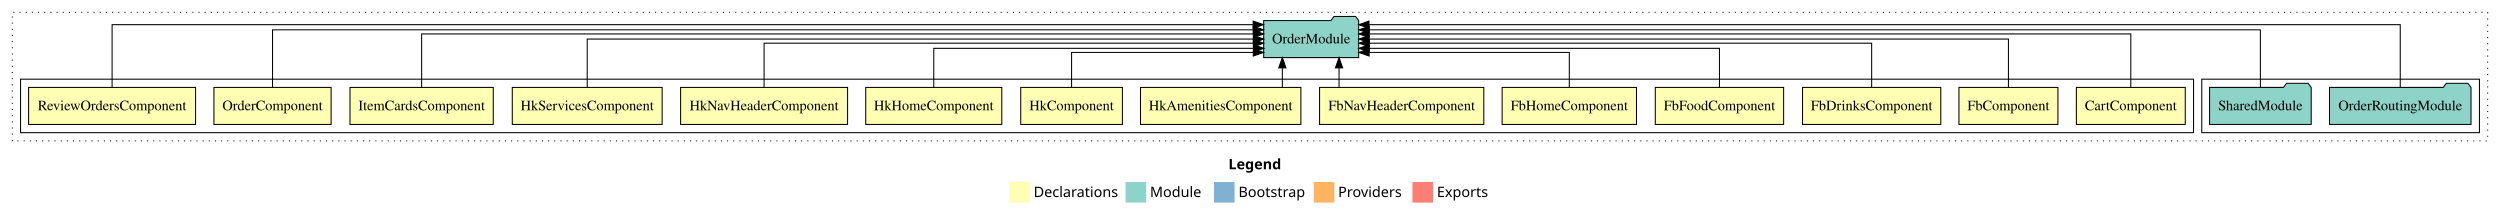
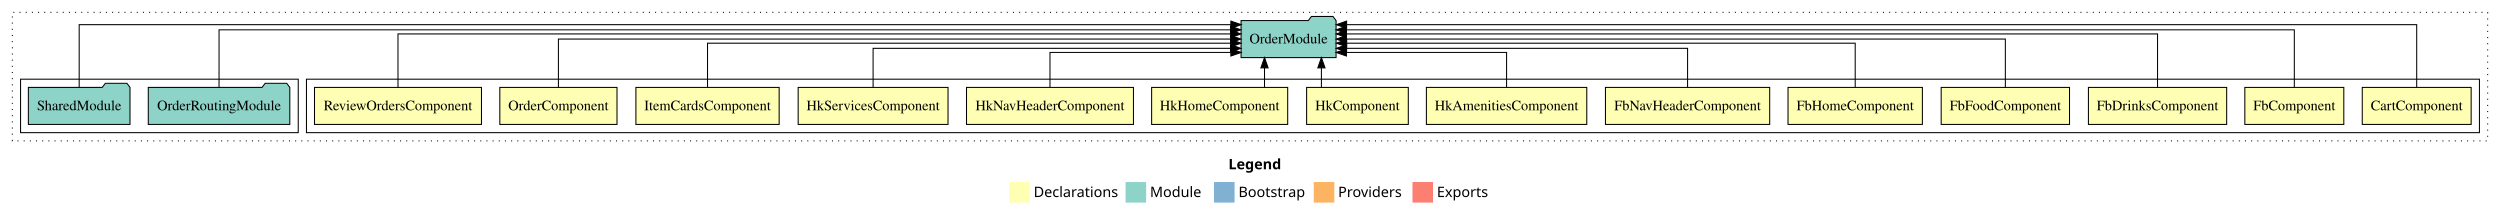
<svg xmlns="http://www.w3.org/2000/svg" width="2431pt" height="211pt" viewBox="0.00 0.00 2431.00 211.00">
  <g id="graph0" class="graph" transform="scale(1 1) rotate(0) translate(4 207)">
    <polygon fill="white" stroke="transparent" points="-4,4 -4,-207 2427,-207 2427,4 -4,4" />
    <text text-anchor="start" x="1190.51" y="-42.4" font-family="sans-serif" font-weight="bold" font-size="14.00">Legend</text>
    <polygon fill="#ffffb3" stroke="transparent" points="977.5,-10 977.5,-30 997.5,-30 997.5,-10 977.5,-10" />
    <text text-anchor="start" x="1001.13" y="-15.4" font-family="sans-serif" font-size="14.00">  Declarations</text>
    <polygon fill="#8dd3c7" stroke="transparent" points="1090.5,-10 1090.5,-30 1110.5,-30 1110.5,-10 1090.5,-10" />
    <text text-anchor="start" x="1114.23" y="-15.4" font-family="sans-serif" font-size="14.00">  Module</text>
    <polygon fill="#80b1d3" stroke="transparent" points="1176.5,-10 1176.5,-30 1196.5,-30 1196.5,-10 1176.5,-10" />
    <text text-anchor="start" x="1200.28" y="-15.4" font-family="sans-serif" font-size="14.00">  Bootstrap</text>
    <polygon fill="#fdb462" stroke="transparent" points="1273.5,-10 1273.5,-30 1293.5,-30 1293.5,-10 1273.5,-10" />
    <text text-anchor="start" x="1297.17" y="-15.4" font-family="sans-serif" font-size="14.00">  Providers</text>
    <polygon fill="#fb8072" stroke="transparent" points="1369.5,-10 1369.5,-30 1389.5,-30 1389.5,-10 1369.5,-10" />
    <text text-anchor="start" x="1393.23" y="-15.4" font-family="sans-serif" font-size="14.00">  Exports</text>
    <g id="clust1" class="cluster">
      <polygon fill="none" stroke="black" stroke-dasharray="1,5" points="8,-70 8,-195 2415,-195 2415,-70 8,-70" />
    </g>
+     <g id="clust2" class="cluster">
+       <polygon fill="none" stroke="black" points="294,-78 294,-130 2407,-130 2407,-78 294,-78" />
+     </g>
    <g id="clust17" class="cluster">
-       <polygon fill="none" stroke="black" points="2137,-78 2137,-130 2407,-130 2407,-78 2137,-78" />
-     </g>
-     <g id="clust2" class="cluster">
-       <polygon fill="none" stroke="black" points="16,-78 16,-130 2129,-130 2129,-78 16,-78" />
+       <polygon fill="none" stroke="black" points="16,-78 16,-130 286,-130 286,-78 16,-78" />
    </g>
    <g id="node1" class="node">
-       <polygon fill="#ffffb3" stroke="black" points="2120.94,-122 2015.06,-122 2015.06,-86 2120.94,-86 2120.94,-122" />
-       <text text-anchor="middle" x="2068" y="-99.8" font-family="Times,serif" font-size="14.00">CartComponent</text>
+       <polygon fill="#ffffb3" stroke="black" points="2398.94,-122 2293.06,-122 2293.06,-86 2398.94,-86 2398.94,-122" />
+       <text text-anchor="middle" x="2346" y="-99.8" font-family="Times,serif" font-size="14.00">CartComponent</text>
    </g>
    <g id="node15" class="node">
-       <polygon fill="#8dd3c7" stroke="black" points="1317.19,-187 1314.19,-191 1293.19,-191 1290.19,-187 1224.81,-187 1224.81,-151 1317.19,-151 1317.19,-187" />
-       <text text-anchor="middle" x="1271" y="-164.8" font-family="Times,serif" font-size="14.00">OrderModule</text>
+       <polygon fill="#8dd3c7" stroke="black" points="1295.19,-187 1292.19,-191 1271.19,-191 1268.19,-187 1202.81,-187 1202.81,-151 1295.19,-151 1295.19,-187" />
+       <text text-anchor="middle" x="1249" y="-164.8" font-family="Times,serif" font-size="14.00">OrderModule</text>
    </g>
    <g id="edge1" class="edge">
-       <path fill="none" stroke="black" d="M2068,-122.03C2068,-142.77 2068,-174 2068,-174 2068,-174 1327.3,-174 1327.3,-174" />
-       <polygon fill="black" stroke="black" points="1327.3,-170.5 1317.3,-174 1327.29,-177.5 1327.3,-170.5" />
+       <path fill="none" stroke="black" d="M2346,-122.32C2346,-145.66 2346,-183 2346,-183 2346,-183 1305.44,-183 1305.44,-183" />
+       <polygon fill="black" stroke="black" points="1305.44,-179.5 1295.44,-183 1305.44,-186.5 1305.44,-179.5" />
    </g>
    <g id="node2" class="node">
-       <polygon fill="#ffffb3" stroke="black" points="1997.12,-122 1900.88,-122 1900.88,-86 1997.12,-86 1997.12,-122" />
-       <text text-anchor="middle" x="1949" y="-99.8" font-family="Times,serif" font-size="14.00">FbComponent</text>
+       <polygon fill="#ffffb3" stroke="black" points="2275.12,-122 2178.88,-122 2178.88,-86 2275.12,-86 2275.12,-122" />
+       <text text-anchor="middle" x="2227" y="-99.8" font-family="Times,serif" font-size="14.00">FbComponent</text>
    </g>
    <g id="edge2" class="edge">
-       <path fill="none" stroke="black" d="M1949,-122.11C1949,-141.34 1949,-169 1949,-169 1949,-169 1327.33,-169 1327.33,-169" />
-       <polygon fill="black" stroke="black" points="1327.33,-165.5 1317.33,-169 1327.33,-172.5 1327.33,-165.5" />
+       <path fill="none" stroke="black" d="M2227,-122.29C2227,-144.21 2227,-178 2227,-178 2227,-178 1305.19,-178 1305.19,-178" />
+       <polygon fill="black" stroke="black" points="1305.19,-174.5 1295.19,-178 1305.19,-181.5 1305.19,-174.5" />
    </g>
    <g id="node3" class="node">
-       <polygon fill="#ffffb3" stroke="black" points="1883.22,-122 1748.78,-122 1748.78,-86 1883.22,-86 1883.22,-122" />
-       <text text-anchor="middle" x="1816" y="-99.8" font-family="Times,serif" font-size="14.00">FbDrinksComponent</text>
+       <polygon fill="#ffffb3" stroke="black" points="2161.22,-122 2026.78,-122 2026.78,-86 2161.22,-86 2161.22,-122" />
+       <text text-anchor="middle" x="2094" y="-99.8" font-family="Times,serif" font-size="14.00">FbDrinksComponent</text>
    </g>
    <g id="edge3" class="edge">
-       <path fill="none" stroke="black" d="M1816,-122.3C1816,-140.27 1816,-165 1816,-165 1816,-165 1327.47,-165 1327.47,-165" />
-       <polygon fill="black" stroke="black" points="1327.47,-161.5 1317.47,-165 1327.47,-168.5 1327.47,-161.5" />
+       <path fill="none" stroke="black" d="M2094,-122.03C2094,-142.77 2094,-174 2094,-174 2094,-174 1305.33,-174 1305.33,-174" />
+       <polygon fill="black" stroke="black" points="1305.33,-170.5 1295.33,-174 1305.33,-177.5 1305.33,-170.5" />
    </g>
    <g id="node4" class="node">
-       <polygon fill="#ffffb3" stroke="black" points="1730.4,-122 1605.6,-122 1605.6,-86 1730.4,-86 1730.4,-122" />
-       <text text-anchor="middle" x="1668" y="-99.8" font-family="Times,serif" font-size="14.00">FbFoodComponent</text>
+       <polygon fill="#ffffb3" stroke="black" points="2008.4,-122 1883.6,-122 1883.6,-86 2008.4,-86 2008.4,-122" />
+       <text text-anchor="middle" x="1946" y="-99.8" font-family="Times,serif" font-size="14.00">FbFoodComponent</text>
    </g>
    <g id="edge4" class="edge">
-       <path fill="none" stroke="black" d="M1668,-122.03C1668,-138.4 1668,-160 1668,-160 1668,-160 1327.32,-160 1327.32,-160" />
-       <polygon fill="black" stroke="black" points="1327.32,-156.5 1317.32,-160 1327.32,-163.5 1327.32,-156.5" />
+       <path fill="none" stroke="black" d="M1946,-122.11C1946,-141.34 1946,-169 1946,-169 1946,-169 1305.27,-169 1305.27,-169" />
+       <polygon fill="black" stroke="black" points="1305.27,-165.5 1295.27,-169 1305.27,-172.5 1305.27,-165.5" />
    </g>
    <g id="node5" class="node">
-       <polygon fill="#ffffb3" stroke="black" points="1587.33,-122 1456.67,-122 1456.67,-86 1587.33,-86 1587.33,-122" />
-       <text text-anchor="middle" x="1522" y="-99.8" font-family="Times,serif" font-size="14.00">FbHomeComponent</text>
+       <polygon fill="#ffffb3" stroke="black" points="1865.33,-122 1734.67,-122 1734.67,-86 1865.33,-86 1865.33,-122" />
+       <text text-anchor="middle" x="1800" y="-99.8" font-family="Times,serif" font-size="14.00">FbHomeComponent</text>
    </g>
    <g id="edge5" class="edge">
-       <path fill="none" stroke="black" d="M1522,-122.19C1522,-137.18 1522,-156 1522,-156 1522,-156 1327.33,-156 1327.33,-156" />
-       <polygon fill="black" stroke="black" points="1327.33,-152.5 1317.33,-156 1327.33,-159.5 1327.33,-152.5" />
+       <path fill="none" stroke="black" d="M1800,-122.3C1800,-140.27 1800,-165 1800,-165 1800,-165 1305.5,-165 1305.5,-165" />
+       <polygon fill="black" stroke="black" points="1305.5,-161.5 1295.5,-165 1305.5,-168.5 1305.5,-161.5" />
    </g>
    <g id="node6" class="node">
-       <polygon fill="#ffffb3" stroke="black" points="1438.85,-122 1279.15,-122 1279.15,-86 1438.85,-86 1438.85,-122" />
-       <text text-anchor="middle" x="1359" y="-99.8" font-family="Times,serif" font-size="14.00">FbNavHeaderComponent</text>
+       <polygon fill="#ffffb3" stroke="black" points="1716.85,-122 1557.15,-122 1557.15,-86 1716.85,-86 1716.85,-122" />
+       <text text-anchor="middle" x="1637" y="-99.8" font-family="Times,serif" font-size="14.00">FbNavHeaderComponent</text>
    </g>
    <g id="edge6" class="edge">
-       <path fill="none" stroke="black" d="M1298.09,-122.11C1298.09,-122.11 1298.09,-140.99 1298.09,-140.99" />
-       <polygon fill="black" stroke="black" points="1294.59,-140.99 1298.09,-150.99 1301.59,-140.99 1294.59,-140.99" />
+       <path fill="none" stroke="black" d="M1637,-122.03C1637,-138.4 1637,-160 1637,-160 1637,-160 1305.42,-160 1305.42,-160" />
+       <polygon fill="black" stroke="black" points="1305.42,-156.5 1295.42,-160 1305.42,-163.5 1305.42,-156.5" />
    </g>
    <g id="node7" class="node">
-       <polygon fill="#ffffb3" stroke="black" points="1260.98,-122 1105.02,-122 1105.02,-86 1260.98,-86 1260.98,-122" />
-       <text text-anchor="middle" x="1183" y="-99.8" font-family="Times,serif" font-size="14.00">HkAmenitiesComponent</text>
+       <polygon fill="#ffffb3" stroke="black" points="1538.98,-122 1383.02,-122 1383.02,-86 1538.98,-86 1538.98,-122" />
+       <text text-anchor="middle" x="1461" y="-99.8" font-family="Times,serif" font-size="14.00">HkAmenitiesComponent</text>
    </g>
    <g id="edge7" class="edge">
-       <path fill="none" stroke="black" d="M1242.95,-122.11C1242.95,-122.11 1242.95,-140.99 1242.95,-140.99" />
-       <polygon fill="black" stroke="black" points="1239.45,-140.99 1242.95,-150.99 1246.45,-140.99 1239.45,-140.99" />
+       <path fill="none" stroke="black" d="M1461,-122.19C1461,-137.18 1461,-156 1461,-156 1461,-156 1305.26,-156 1305.26,-156" />
+       <polygon fill="black" stroke="black" points="1305.26,-152.5 1295.26,-156 1305.26,-159.5 1305.26,-152.5" />
    </g>
    <g id="node8" class="node">
-       <polygon fill="#ffffb3" stroke="black" points="1087.44,-122 988.56,-122 988.56,-86 1087.44,-86 1087.44,-122" />
-       <text text-anchor="middle" x="1038" y="-99.8" font-family="Times,serif" font-size="14.00">HkComponent</text>
+       <polygon fill="#ffffb3" stroke="black" points="1365.44,-122 1266.56,-122 1266.56,-86 1365.44,-86 1365.44,-122" />
+       <text text-anchor="middle" x="1316" y="-99.8" font-family="Times,serif" font-size="14.00">HkComponent</text>
    </g>
    <g id="edge8" class="edge">
-       <path fill="none" stroke="black" d="M1038,-122.19C1038,-137.18 1038,-156 1038,-156 1038,-156 1214.69,-156 1214.69,-156" />
-       <polygon fill="black" stroke="black" points="1214.69,-159.5 1224.69,-156 1214.69,-152.5 1214.69,-159.5" />
+       <path fill="none" stroke="black" d="M1280.94,-122.11C1280.94,-122.11 1280.94,-140.99 1280.94,-140.99" />
+       <polygon fill="black" stroke="black" points="1277.44,-140.99 1280.94,-150.99 1284.44,-140.99 1277.44,-140.99" />
    </g>
    <g id="node9" class="node">
-       <polygon fill="#ffffb3" stroke="black" points="970.15,-122 837.85,-122 837.85,-86 970.15,-86 970.15,-122" />
-       <text text-anchor="middle" x="904" y="-99.8" font-family="Times,serif" font-size="14.00">HkHomeComponent</text>
+       <polygon fill="#ffffb3" stroke="black" points="1248.15,-122 1115.85,-122 1115.85,-86 1248.15,-86 1248.15,-122" />
+       <text text-anchor="middle" x="1182" y="-99.8" font-family="Times,serif" font-size="14.00">HkHomeComponent</text>
    </g>
    <g id="edge9" class="edge">
-       <path fill="none" stroke="black" d="M904,-122.03C904,-138.4 904,-160 904,-160 904,-160 1214.89,-160 1214.89,-160" />
-       <polygon fill="black" stroke="black" points="1214.89,-163.5 1224.89,-160 1214.89,-156.5 1214.89,-163.5" />
+       <path fill="none" stroke="black" d="M1225.61,-122.11C1225.61,-122.11 1225.61,-140.99 1225.61,-140.99" />
+       <polygon fill="black" stroke="black" points="1222.11,-140.99 1225.61,-150.99 1229.11,-140.99 1222.11,-140.99" />
    </g>
    <g id="node10" class="node">
-       <polygon fill="#ffffb3" stroke="black" points="820.17,-122 657.83,-122 657.83,-86 820.17,-86 820.17,-122" />
-       <text text-anchor="middle" x="739" y="-99.8" font-family="Times,serif" font-size="14.00">HkNavHeaderComponent</text>
+       <polygon fill="#ffffb3" stroke="black" points="1098.17,-122 935.83,-122 935.83,-86 1098.17,-86 1098.17,-122" />
+       <text text-anchor="middle" x="1017" y="-99.8" font-family="Times,serif" font-size="14.00">HkNavHeaderComponent</text>
    </g>
    <g id="edge10" class="edge">
-       <path fill="none" stroke="black" d="M739,-122.3C739,-140.27 739,-165 739,-165 739,-165 1214.72,-165 1214.72,-165" />
-       <polygon fill="black" stroke="black" points="1214.72,-168.5 1224.72,-165 1214.72,-161.5 1214.72,-168.5" />
+       <path fill="none" stroke="black" d="M1017,-122.19C1017,-137.18 1017,-156 1017,-156 1017,-156 1192.89,-156 1192.89,-156" />
+       <polygon fill="black" stroke="black" points="1192.89,-159.5 1202.89,-156 1192.89,-152.5 1192.89,-159.5" />
    </g>
    <g id="node11" class="node">
-       <polygon fill="#ffffb3" stroke="black" points="639.86,-122 494.14,-122 494.14,-86 639.86,-86 639.86,-122" />
-       <text text-anchor="middle" x="567" y="-99.8" font-family="Times,serif" font-size="14.00">HkServicesComponent</text>
+       <polygon fill="#ffffb3" stroke="black" points="917.86,-122 772.14,-122 772.14,-86 917.86,-86 917.86,-122" />
+       <text text-anchor="middle" x="845" y="-99.8" font-family="Times,serif" font-size="14.00">HkServicesComponent</text>
    </g>
    <g id="edge11" class="edge">
-       <path fill="none" stroke="black" d="M567,-122.11C567,-141.34 567,-169 567,-169 567,-169 1214.81,-169 1214.81,-169" />
-       <polygon fill="black" stroke="black" points="1214.81,-172.5 1224.81,-169 1214.81,-165.5 1214.81,-172.5" />
+       <path fill="none" stroke="black" d="M845,-122.03C845,-138.4 845,-160 845,-160 845,-160 1192.66,-160 1192.66,-160" />
+       <polygon fill="black" stroke="black" points="1192.66,-163.5 1202.66,-160 1192.66,-156.5 1192.66,-163.5" />
    </g>
    <g id="node12" class="node">
-       <polygon fill="#ffffb3" stroke="black" points="475.65,-122 336.35,-122 336.35,-86 475.65,-86 475.65,-122" />
-       <text text-anchor="middle" x="406" y="-99.8" font-family="Times,serif" font-size="14.00">ItemCardsComponent</text>
+       <polygon fill="#ffffb3" stroke="black" points="753.65,-122 614.35,-122 614.35,-86 753.65,-86 753.65,-122" />
+       <text text-anchor="middle" x="684" y="-99.8" font-family="Times,serif" font-size="14.00">ItemCardsComponent</text>
    </g>
    <g id="edge12" class="edge">
-       <path fill="none" stroke="black" d="M406,-122.03C406,-142.77 406,-174 406,-174 406,-174 1214.8,-174 1214.8,-174" />
-       <polygon fill="black" stroke="black" points="1214.8,-177.5 1224.8,-174 1214.8,-170.5 1214.8,-177.5" />
+       <path fill="none" stroke="black" d="M684,-122.3C684,-140.27 684,-165 684,-165 684,-165 1192.76,-165 1192.76,-165" />
+       <polygon fill="black" stroke="black" points="1192.76,-168.5 1202.76,-165 1192.76,-161.5 1192.76,-168.5" />
    </g>
    <g id="node13" class="node">
-       <polygon fill="#ffffb3" stroke="black" points="317.97,-122 204.03,-122 204.03,-86 317.97,-86 317.97,-122" />
-       <text text-anchor="middle" x="261" y="-99.8" font-family="Times,serif" font-size="14.00">OrderComponent</text>
+       <polygon fill="#ffffb3" stroke="black" points="595.97,-122 482.03,-122 482.03,-86 595.97,-86 595.97,-122" />
+       <text text-anchor="middle" x="539" y="-99.8" font-family="Times,serif" font-size="14.00">OrderComponent</text>
    </g>
    <g id="edge13" class="edge">
-       <path fill="none" stroke="black" d="M261,-122.29C261,-144.21 261,-178 261,-178 261,-178 1214.65,-178 1214.65,-178" />
-       <polygon fill="black" stroke="black" points="1214.65,-181.5 1224.65,-178 1214.65,-174.5 1214.65,-181.5" />
+       <path fill="none" stroke="black" d="M539,-122.11C539,-141.34 539,-169 539,-169 539,-169 1192.69,-169 1192.69,-169" />
+       <polygon fill="black" stroke="black" points="1192.69,-172.5 1202.69,-169 1192.69,-165.5 1192.69,-172.5" />
    </g>
    <g id="node14" class="node">
-       <polygon fill="#ffffb3" stroke="black" points="186.18,-122 23.82,-122 23.82,-86 186.18,-86 186.18,-122" />
-       <text text-anchor="middle" x="105" y="-99.8" font-family="Times,serif" font-size="14.00">ReviewOrdersComponent</text>
+       <polygon fill="#ffffb3" stroke="black" points="464.18,-122 301.82,-122 301.82,-86 464.18,-86 464.18,-122" />
+       <text text-anchor="middle" x="383" y="-99.8" font-family="Times,serif" font-size="14.00">ReviewOrdersComponent</text>
    </g>
    <g id="edge14" class="edge">
-       <path fill="none" stroke="black" d="M105,-122.32C105,-145.66 105,-183 105,-183 105,-183 1214.57,-183 1214.57,-183" />
-       <polygon fill="black" stroke="black" points="1214.57,-186.5 1224.57,-183 1214.57,-179.5 1214.57,-186.5" />
+       <path fill="none" stroke="black" d="M383,-122.03C383,-142.77 383,-174 383,-174 383,-174 1192.75,-174 1192.75,-174" />
+       <polygon fill="black" stroke="black" points="1192.75,-177.5 1202.75,-174 1192.75,-170.5 1192.75,-177.5" />
    </g>
    <g id="node16" class="node">
-       <polygon fill="#8dd3c7" stroke="black" points="2398.81,-122 2395.81,-126 2374.81,-126 2371.81,-122 2261.19,-122 2261.19,-86 2398.81,-86 2398.81,-122" />
-       <text text-anchor="middle" x="2330" y="-99.8" font-family="Times,serif" font-size="14.00">OrderRoutingModule</text>
+       <polygon fill="#8dd3c7" stroke="black" points="277.81,-122 274.81,-126 253.81,-126 250.81,-122 140.19,-122 140.19,-86 277.81,-86 277.81,-122" />
+       <text text-anchor="middle" x="209" y="-99.8" font-family="Times,serif" font-size="14.00">OrderRoutingModule</text>
    </g>
    <g id="edge15" class="edge">
-       <path fill="none" stroke="black" d="M2330,-122.32C2330,-145.66 2330,-183 2330,-183 2330,-183 1327.18,-183 1327.18,-183" />
-       <polygon fill="black" stroke="black" points="1327.18,-179.5 1317.18,-183 1327.18,-186.5 1327.18,-179.5" />
+       <path fill="none" stroke="black" d="M209,-122.29C209,-144.21 209,-178 209,-178 209,-178 1192.63,-178 1192.63,-178" />
+       <polygon fill="black" stroke="black" points="1192.63,-181.5 1202.63,-178 1192.63,-174.5 1192.63,-181.5" />
    </g>
    <g id="node17" class="node">
-       <polygon fill="#8dd3c7" stroke="black" points="2243.42,-122 2240.42,-126 2219.42,-126 2216.42,-122 2144.58,-122 2144.58,-86 2243.42,-86 2243.42,-122" />
-       <text text-anchor="middle" x="2194" y="-99.8" font-family="Times,serif" font-size="14.00">SharedModule</text>
+       <polygon fill="#8dd3c7" stroke="black" points="122.42,-122 119.42,-126 98.42,-126 95.42,-122 23.58,-122 23.58,-86 122.42,-86 122.42,-122" />
+       <text text-anchor="middle" x="73" y="-99.8" font-family="Times,serif" font-size="14.00">SharedModule</text>
    </g>
    <g id="edge16" class="edge">
-       <path fill="none" stroke="black" d="M2194,-122.29C2194,-144.21 2194,-178 2194,-178 2194,-178 1327.4,-178 1327.4,-178" />
-       <polygon fill="black" stroke="black" points="1327.4,-174.5 1317.4,-178 1327.4,-181.5 1327.4,-174.5" />
+       <path fill="none" stroke="black" d="M73,-122.32C73,-145.66 73,-183 73,-183 73,-183 1192.9,-183 1192.9,-183" />
+       <polygon fill="black" stroke="black" points="1192.9,-186.5 1202.9,-183 1192.9,-179.5 1192.9,-186.5" />
    </g>
  </g>
</svg>
